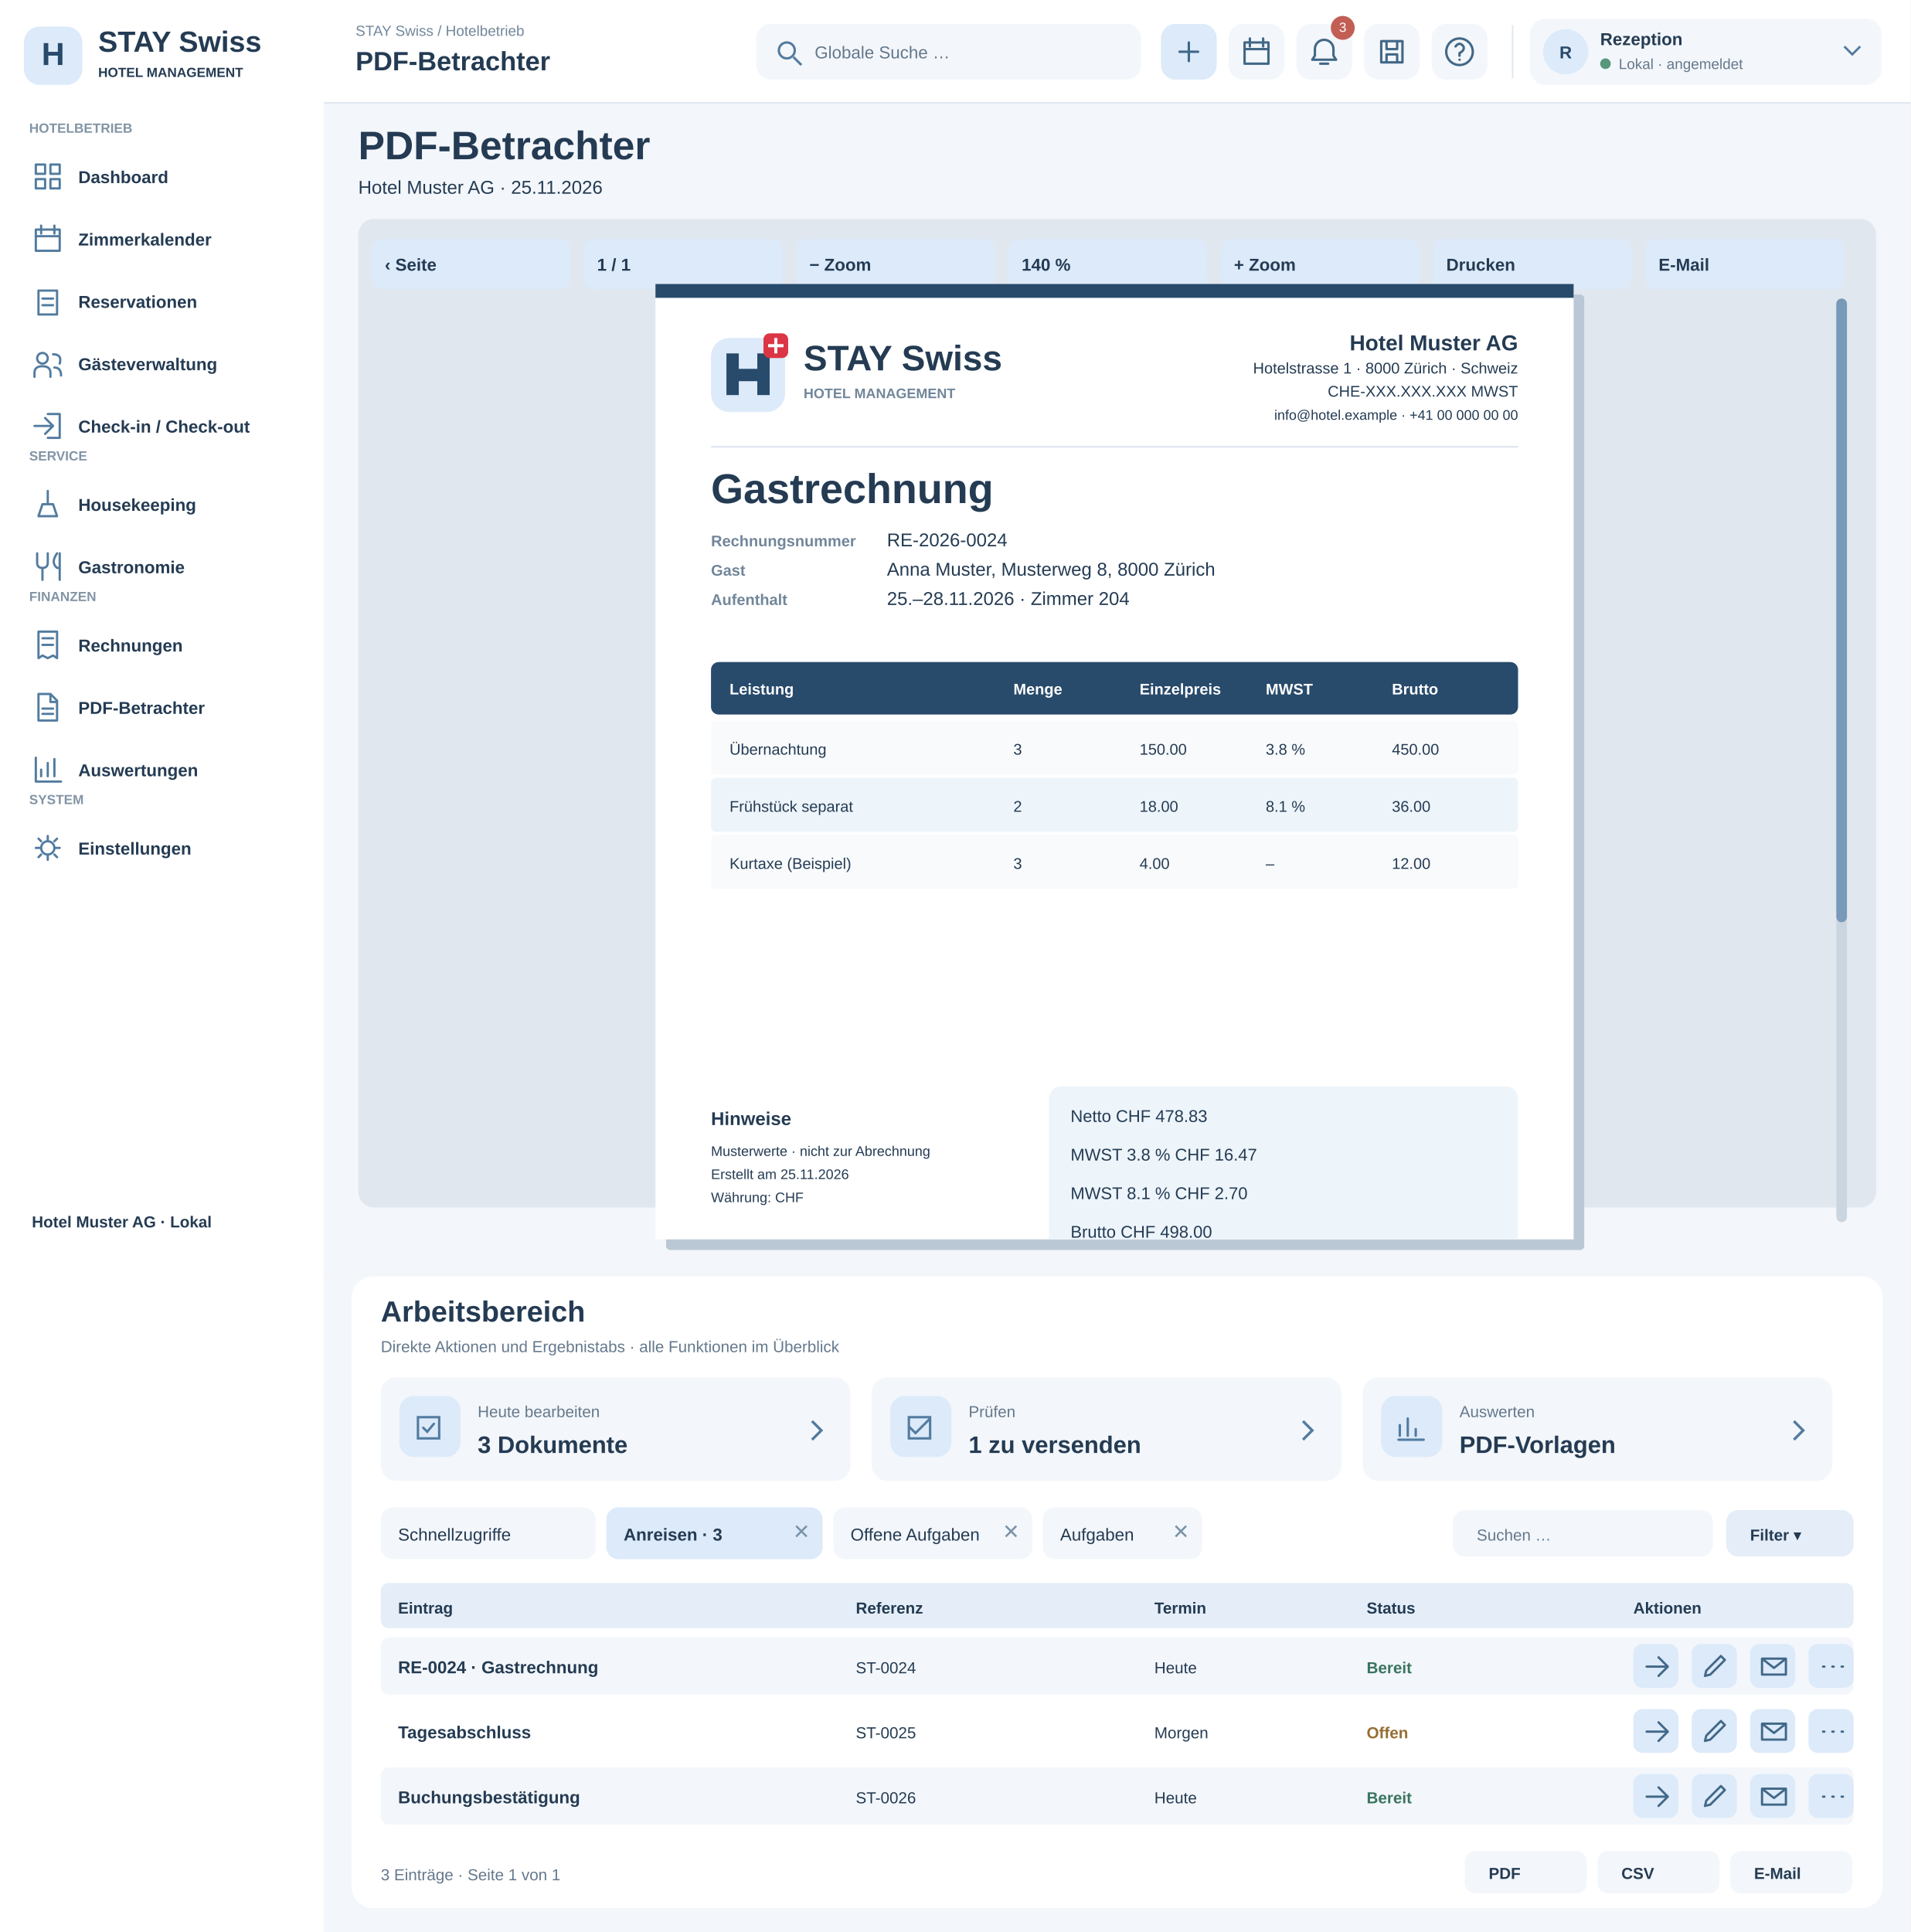
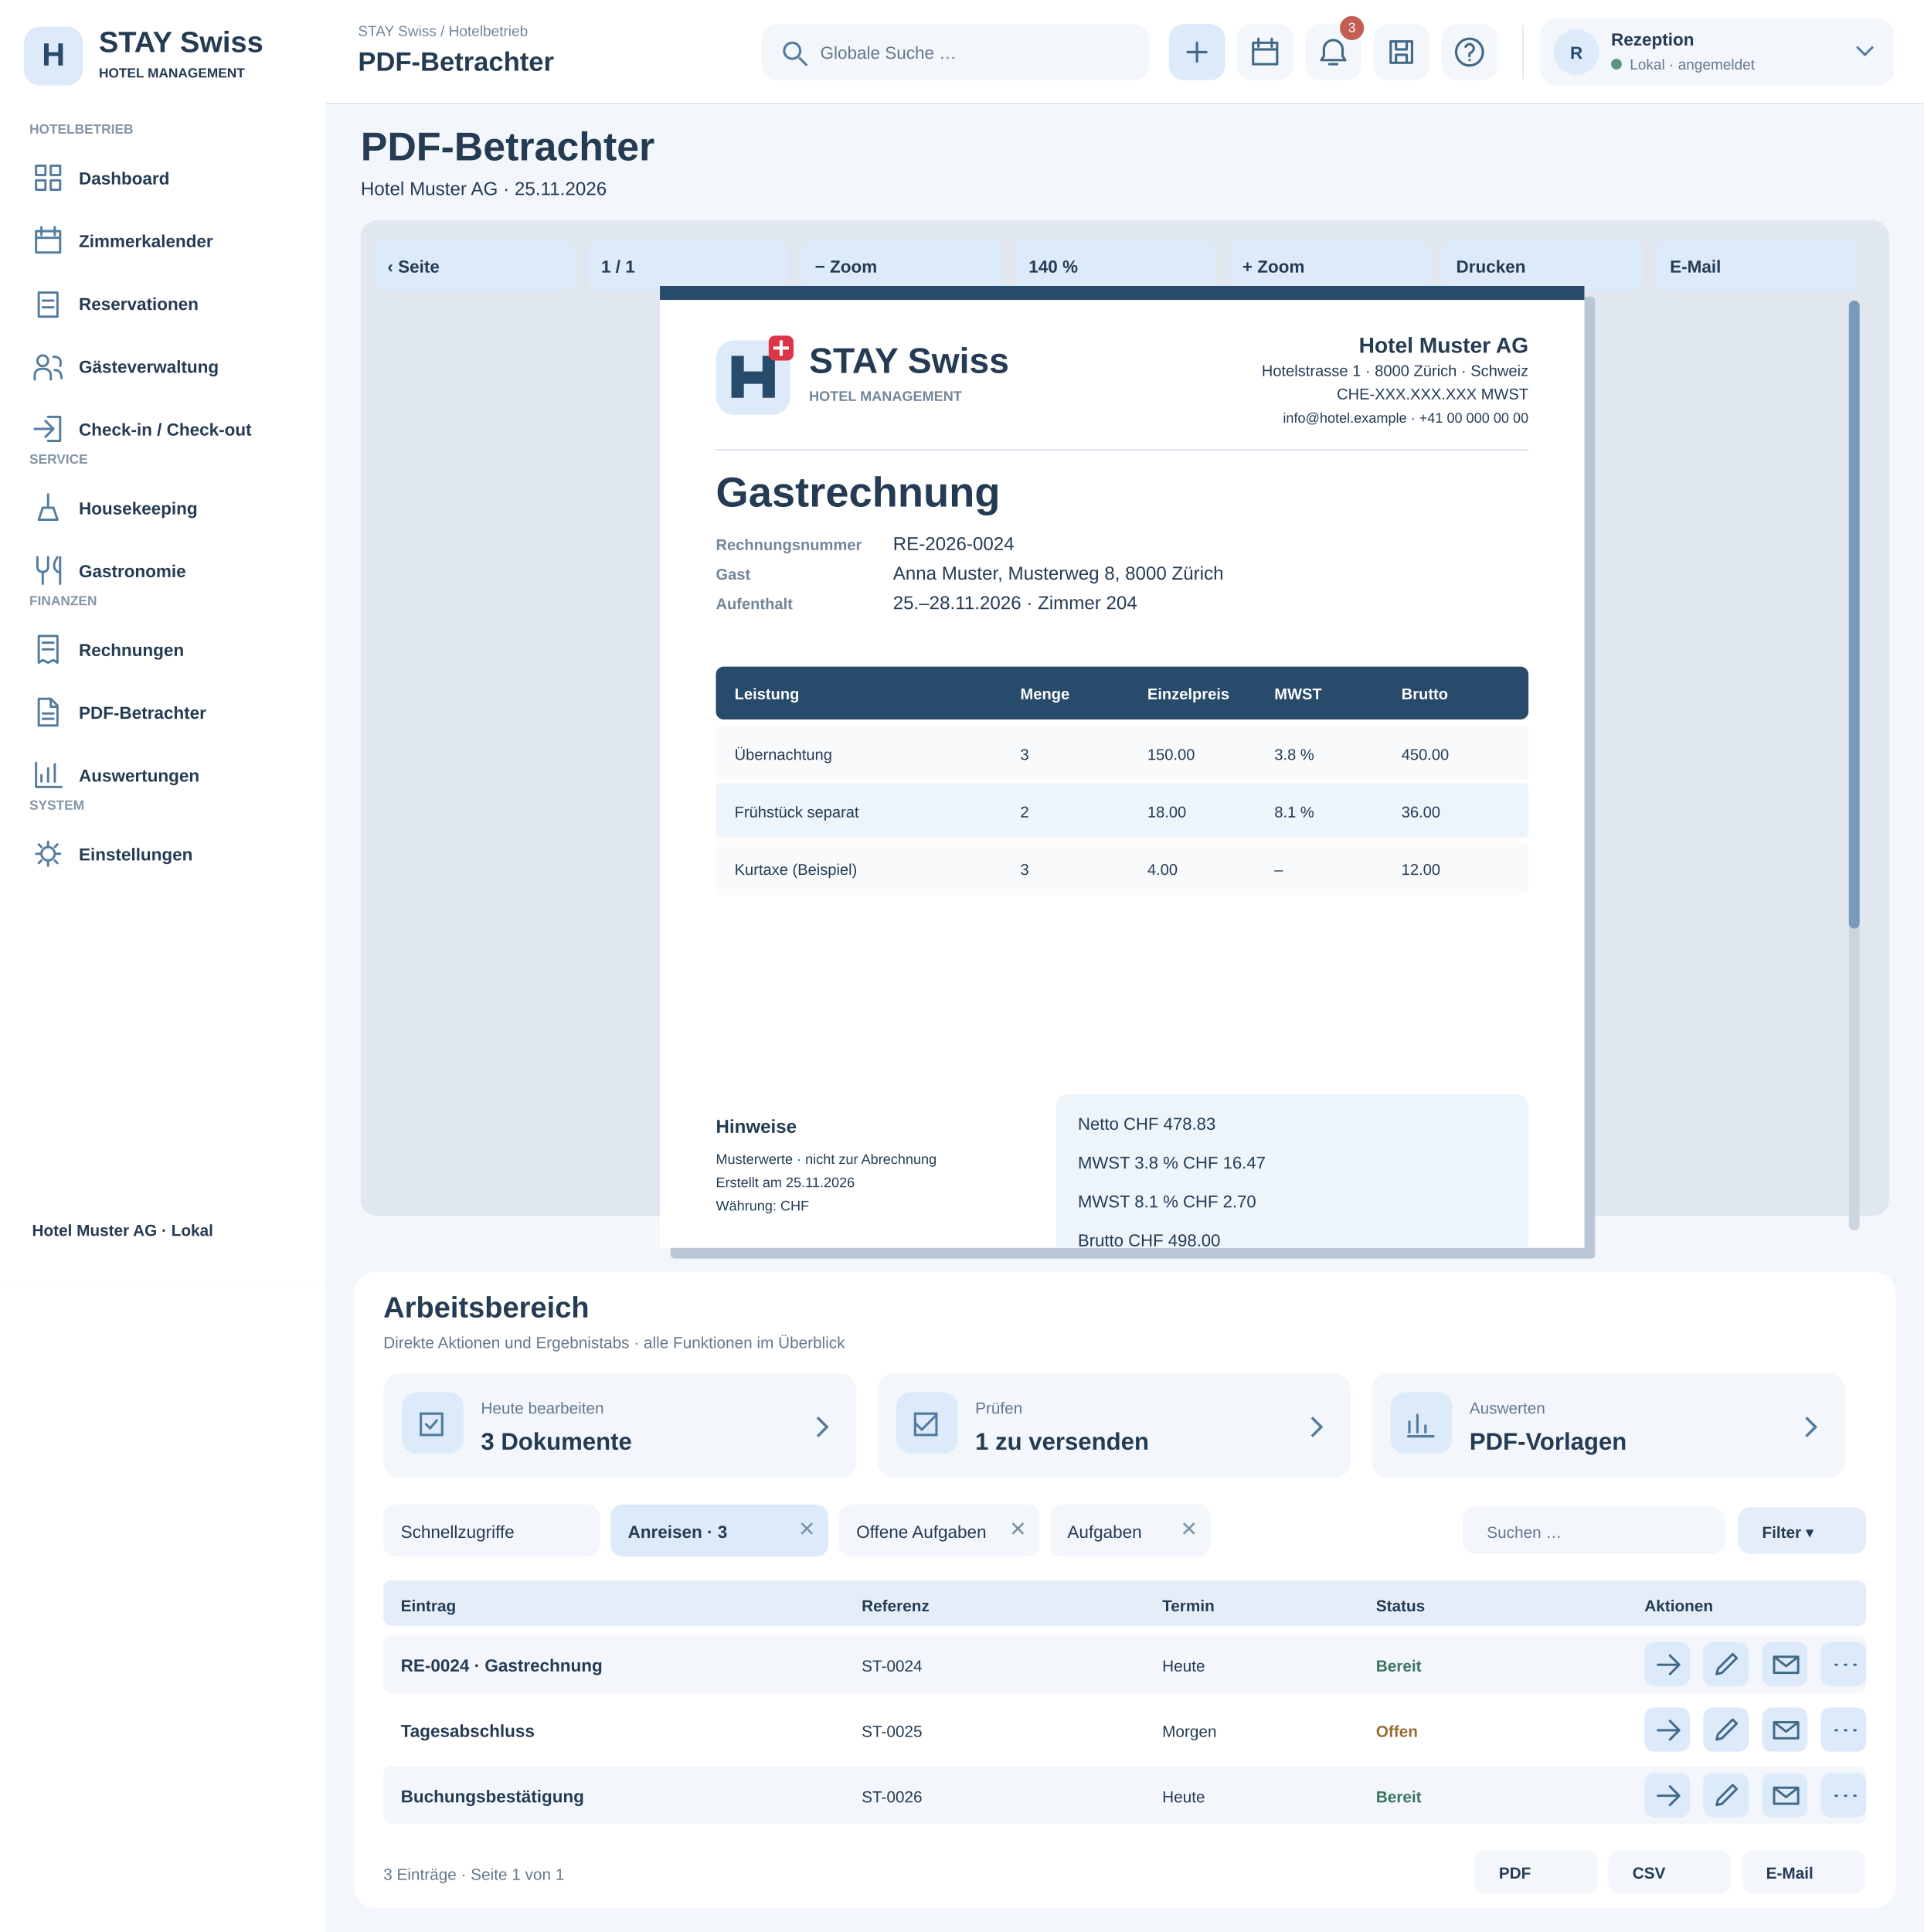
- <svg xmlns="http://www.w3.org/2000/svg" width="1440" height="1456" viewBox="0 0 1440 1456">
+ <svg xmlns="http://www.w3.org/2000/svg" width="1440" height="1446" viewBox="0 0 1440 1446">
  <rect x="0" y="0" width="1440" height="960" fill="#f3f6fa" rx="0" />
  <rect x="0" y="0" width="244" height="960" fill="#fff" rx="0" />
  <rect x="18" y="20" width="44" height="44" fill="#dceafa" rx="12" />
  <text x="40" y="49" font-family="Arial,sans-serif" font-size="24" font-weight="700" fill="#284a6b" text-anchor="middle">H</text>
  <text x="74" y="39" font-family="Arial,sans-serif" font-size="22" font-weight="700" fill="#243b53" text-anchor="start">STAY Swiss</text>
  <text x="74" y="58" font-family="Arial,sans-serif" font-size="10" font-weight="600" fill="#243b53" text-anchor="start">HOTEL MANAGEMENT</text>
  <text x="22" y="100" font-family="Arial,sans-serif" font-size="10" font-weight="700" fill="#8294a5" text-anchor="start">HOTELBETRIEB</text>
  <rect x="12" y="112" width="220" height="42" fill="#fff" rx="9" />
  <g transform="translate(24,121)" fill="none" stroke="#527b9f" stroke-width="1.7" stroke-linecap="round" stroke-linejoin="round">
    <path d="M3 3h7v7H3zM14 3h7v7h-7zM3 14h7v7H3zM14 14h7v7h-7z" />
  </g>
  <text x="59" y="138" font-family="Arial,sans-serif" font-size="13" font-weight="600" fill="#243b53" text-anchor="start">Dashboard</text>
  <rect x="12" y="159" width="220" height="42" fill="#fff" rx="9" />
  <g transform="translate(24,168)" fill="none" stroke="#527b9f" stroke-width="1.7" stroke-linecap="round" stroke-linejoin="round">
    <path d="M3 5h18v16H3zM7 2v6M17 2v6M3 10h18" />
  </g>
  <text x="59" y="185" font-family="Arial,sans-serif" font-size="13" font-weight="600" fill="#243b53" text-anchor="start">Zimmerkalender</text>
  <rect x="12" y="206" width="220" height="42" fill="#fff" rx="9" />
  <g transform="translate(24,215)" fill="none" stroke="#527b9f" stroke-width="1.7" stroke-linecap="round" stroke-linejoin="round">
    <path d="M5 4h14v18H5zM8 10h8M8 15h8" />
  </g>
  <text x="59" y="232" font-family="Arial,sans-serif" font-size="13" font-weight="600" fill="#243b53" text-anchor="start">Reservationen</text>
  <rect x="12" y="253" width="220" height="42" fill="#fff" rx="9" />
  <g transform="translate(24,262)" fill="none" stroke="#527b9f" stroke-width="1.7" stroke-linecap="round" stroke-linejoin="round">
    <path d="M8 12a4 4 0 1 0 0-8a4 4 0 1 0 0 8M2 22v-3q0-5 6-5t6 5v3M16 5q7 0 5 7M17 15q5 0 5 6" />
  </g>
  <text x="59" y="279" font-family="Arial,sans-serif" font-size="13" font-weight="600" fill="#243b53" text-anchor="start">Gästeverwaltung</text>
  <rect x="12" y="300" width="220" height="42" fill="#fff" rx="9" />
  <g transform="translate(24,309)" fill="none" stroke="#527b9f" stroke-width="1.7" stroke-linecap="round" stroke-linejoin="round">
    <path d="M12 3h9v18h-9M2 12h14M10 6l6 6-6 6" />
  </g>
  <text x="59" y="326" font-family="Arial,sans-serif" font-size="13" font-weight="600" fill="#243b53" text-anchor="start">Check-in / Check-out</text>
  <text x="22" y="347" font-family="Arial,sans-serif" font-size="10" font-weight="700" fill="#8294a5" text-anchor="start">SERVICE</text>
  <rect x="12" y="359" width="220" height="42" fill="#fff" rx="9" />
  <g transform="translate(24,368)" fill="none" stroke="#527b9f" stroke-width="1.7" stroke-linecap="round" stroke-linejoin="round">
    <path d="M5 21h14l-3-9H8zM12 12V2" />
  </g>
  <text x="59" y="385" font-family="Arial,sans-serif" font-size="13" font-weight="600" fill="#243b53" text-anchor="start">Housekeeping</text>
  <rect x="12" y="406" width="220" height="42" fill="#fff" rx="9" />
  <g transform="translate(24,415)" fill="none" stroke="#527b9f" stroke-width="1.7" stroke-linecap="round" stroke-linejoin="round">
    <path d="M4 2v7q0 4 4 4t4-4V2M8 13v9M19 2q-5 7 0 11h2M21 2v20" />
  </g>
  <text x="59" y="432" font-family="Arial,sans-serif" font-size="13" font-weight="600" fill="#243b53" text-anchor="start">Gastronomie</text>
  <text x="22" y="453" font-family="Arial,sans-serif" font-size="10" font-weight="700" fill="#8294a5" text-anchor="start">FINANZEN</text>
  <rect x="12" y="465" width="220" height="42" fill="#fff" rx="9" />
  <g transform="translate(24,474)" fill="none" stroke="#527b9f" stroke-width="1.7" stroke-linecap="round" stroke-linejoin="round">
    <path d="M5 2h14v20l-3-2-4 2-4-2-3 2zM8 7h8M8 12h8" />
  </g>
  <text x="59" y="491" font-family="Arial,sans-serif" font-size="13" font-weight="600" fill="#243b53" text-anchor="start">Rechnungen</text>
  <rect x="12" y="512" width="220" height="42" fill="#fff" rx="9" />
  <g transform="translate(24,521)" fill="none" stroke="#527b9f" stroke-width="1.7" stroke-linecap="round" stroke-linejoin="round">
    <path d="M5 2h9l5 5v15H5zM14 2v6h5M8 13h8M8 17h8" />
  </g>
  <text x="59" y="538" font-family="Arial,sans-serif" font-size="13" font-weight="600" fill="#243b53" text-anchor="start">PDF-Betrachter</text>
  <rect x="12" y="559" width="220" height="42" fill="#fff" rx="9" />
  <g transform="translate(24,568)" fill="none" stroke="#527b9f" stroke-width="1.7" stroke-linecap="round" stroke-linejoin="round">
    <path d="M3 3v18h19M7 17v-5M12 17V7M17 17V4" />
  </g>
  <text x="59" y="585" font-family="Arial,sans-serif" font-size="13" font-weight="600" fill="#243b53" text-anchor="start">Auswertungen</text>
  <text x="22" y="606" font-family="Arial,sans-serif" font-size="10" font-weight="700" fill="#8294a5" text-anchor="start">SYSTEM</text>
  <rect x="12" y="618" width="220" height="42" fill="#fff" rx="9" />
  <g transform="translate(24,627)" fill="none" stroke="#527b9f" stroke-width="1.7" stroke-linecap="round" stroke-linejoin="round">
    <path d="M12 3v3M12 18v3M3 12h3M18 12h3M5 5l2 2M17 17l2 2M5 19l2-2M17 7l2-2M12 7a5 5 0 1 0 0 10a5 5 0 1 0 0-10" />
  </g>
  <text x="59" y="644" font-family="Arial,sans-serif" font-size="13" font-weight="600" fill="#243b53" text-anchor="start">Einstellungen</text>
  <text x="24" y="925" font-family="Arial,sans-serif" font-size="12" font-weight="600" fill="#243b53" text-anchor="start">Hotel Muster AG · Lokal</text>
  <text x="270" y="120" font-family="Arial" font-size="30" font-weight="700" fill="#243b53">PDF-Betrachter</text>
  <text x="270" y="146" font-family="Arial" font-size="14" font-weight="400" fill="#243b53">Hotel Muster AG · 25.11.2026</text>
  <rect x="270" y="165" width="1144" height="745" rx="12" fill="#e1e7ee" />
  <rect x="280" y="180" width="150" height="38" rx="8" fill="#dceafa" />
  <text x="290" y="204" font-family="Arial" font-size="13" font-weight="700" fill="#243b53">‹ Seite</text>
  <rect x="440" y="180" width="150" height="38" rx="8" fill="#dceafa" />
  <text x="450" y="204" font-family="Arial" font-size="13" font-weight="700" fill="#243b53">1 / 1</text>
  <rect x="600" y="180" width="150" height="38" rx="8" fill="#dceafa" />
  <text x="610" y="204" font-family="Arial" font-size="13" font-weight="700" fill="#243b53">− Zoom</text>
  <rect x="760" y="180" width="150" height="38" rx="8" fill="#dceafa" />
  <text x="770" y="204" font-family="Arial" font-size="13" font-weight="700" fill="#243b53">140 %</text>
  <rect x="920" y="180" width="150" height="38" rx="8" fill="#dceafa" />
  <text x="930" y="204" font-family="Arial" font-size="13" font-weight="700" fill="#243b53">+ Zoom</text>
  <rect x="1080" y="180" width="150" height="38" rx="8" fill="#dceafa" />
  <text x="1090" y="204" font-family="Arial" font-size="13" font-weight="700" fill="#243b53">Drucken</text>
  <rect x="1240" y="180" width="150" height="38" rx="8" fill="#dceafa" />
  <text x="1250" y="204" font-family="Arial" font-size="13" font-weight="700" fill="#243b53">E-Mail</text>
  <g id="original-invoice">
    <rect x="502" y="222" width="692" height="720" rx="3" fill="#bac8d5" />
    <svg x="494" y="214" width="692" height="720" viewBox="0 0 595 842" preserveAspectRatio="xMidYMin slice">
      <rect x="0" y="0" width="595" height="842" rx="0" fill="#fff" />
      <rect x="0" y="0" width="595" height="9" rx="0" fill="#284a6b" />
      <rect x="36" y="35" width="48" height="48" rx="12" fill="#dceafa" />
      <path d="M46 72V45H54V55H66V45H74V72H66V63H54V72Z" fill="#284a6b" />
      <rect x="70" y="32" width="16" height="16" rx="4" fill="#dc3545" />
      <path d="M78 35v10m-5-5h10" stroke="white" stroke-width="2" />
      <text x="96" y="56" font-family="Arial,sans-serif" font-size="23" font-weight="700" fill="#243b53" text-anchor="start">STAY Swiss</text>
      <text x="96" y="74" font-family="Arial,sans-serif" font-size="9" font-weight="700" fill="#71869a" text-anchor="start">HOTEL MANAGEMENT</text>
      <text x="559" y="43" font-family="Arial,sans-serif" font-size="14" font-weight="700" fill="#243b53" text-anchor="end">Hotel Muster AG</text>
      <text x="559" y="58" font-family="Arial,sans-serif" font-size="10" font-weight="400" fill="#243b53" text-anchor="end">Hotelstrasse 1 · 8000 Zürich · Schweiz</text>
      <text x="559" y="73" font-family="Arial,sans-serif" font-size="10" font-weight="400" fill="#243b53" text-anchor="end">CHE-XXX.XXX.XXX MWST</text>
      <text x="559" y="88" font-family="Arial,sans-serif" font-size="9" font-weight="400" fill="#243b53" text-anchor="end">info@hotel.example · +41 00 000 00 00</text>
      <rect x="36" y="105" width="523" height="1" rx="0" fill="#dce5ee" />
      <text x="36" y="142" font-family="Arial,sans-serif" font-size="27" font-weight="700" fill="#243b53" text-anchor="start">Gastrechnung</text>
      <text x="36" y="170" font-family="Arial,sans-serif" font-size="10" font-weight="700" fill="#71869a" text-anchor="start">Rechnungsnummer</text>
      <text x="150" y="170" font-family="Arial,sans-serif" font-size="12" font-weight="400" fill="#243b53" text-anchor="start">RE-2026-0024</text>
      <text x="36" y="189" font-family="Arial,sans-serif" font-size="10" font-weight="700" fill="#71869a" text-anchor="start">Gast</text>
      <text x="150" y="189" font-family="Arial,sans-serif" font-size="12" font-weight="400" fill="#243b53" text-anchor="start">Anna Muster, Musterweg 8, 8000 Zürich</text>
      <text x="36" y="208" font-family="Arial,sans-serif" font-size="10" font-weight="700" fill="#71869a" text-anchor="start">Aufenthalt</text>
      <text x="150" y="208" font-family="Arial,sans-serif" font-size="12" font-weight="400" fill="#243b53" text-anchor="start">25.–28.11.2026 · Zimmer 204</text>
      <rect x="36" y="245" width="523" height="34" rx="5" fill="#284a6b" />
      <text x="48" y="266" font-family="Arial,sans-serif" font-size="10" font-weight="700" fill="#fff" text-anchor="start">Leistung</text>
      <text x="231.96" y="266" font-family="Arial,sans-serif" font-size="10" font-weight="700" fill="#fff" text-anchor="start">Menge</text>
      <text x="313.72" y="266" font-family="Arial,sans-serif" font-size="10" font-weight="700" fill="#fff" text-anchor="start">Einzelpreis</text>
      <text x="395.48" y="266" font-family="Arial,sans-serif" font-size="10" font-weight="700" fill="#fff" text-anchor="start">MWST</text>
      <text x="477.24" y="266" font-family="Arial,sans-serif" font-size="10" font-weight="700" fill="#fff" text-anchor="start">Brutto</text>
      <rect x="36" y="283" width="523" height="35" rx="3" fill="#f8fafc" />
      <text x="48" y="305" font-family="Arial,sans-serif" font-size="10" font-weight="400" fill="#243b53" text-anchor="start">Übernachtung</text>
      <text x="231.96" y="305" font-family="Arial,sans-serif" font-size="10" font-weight="400" fill="#243b53" text-anchor="start">3</text>
      <text x="313.72" y="305" font-family="Arial,sans-serif" font-size="10" font-weight="400" fill="#243b53" text-anchor="start">150.00</text>
      <text x="395.48" y="305" font-family="Arial,sans-serif" font-size="10" font-weight="400" fill="#243b53" text-anchor="start">3.8 %</text>
      <text x="477.24" y="305" font-family="Arial,sans-serif" font-size="10" font-weight="400" fill="#243b53" text-anchor="start">450.00</text>
      <rect x="36" y="320" width="523" height="35" rx="3" fill="#edf4fa" />
      <text x="48" y="342" font-family="Arial,sans-serif" font-size="10" font-weight="400" fill="#243b53" text-anchor="start">Frühstück separat</text>
      <text x="231.96" y="342" font-family="Arial,sans-serif" font-size="10" font-weight="400" fill="#243b53" text-anchor="start">2</text>
      <text x="313.72" y="342" font-family="Arial,sans-serif" font-size="10" font-weight="400" fill="#243b53" text-anchor="start">18.00</text>
      <text x="395.48" y="342" font-family="Arial,sans-serif" font-size="10" font-weight="400" fill="#243b53" text-anchor="start">8.1 %</text>
      <text x="477.24" y="342" font-family="Arial,sans-serif" font-size="10" font-weight="400" fill="#243b53" text-anchor="start">36.00</text>
      <rect x="36" y="357" width="523" height="35" rx="3" fill="#f8fafc" />
      <text x="48" y="379" font-family="Arial,sans-serif" font-size="10" font-weight="400" fill="#243b53" text-anchor="start">Kurtaxe (Beispiel)</text>
      <text x="231.96" y="379" font-family="Arial,sans-serif" font-size="10" font-weight="400" fill="#243b53" text-anchor="start">3</text>
      <text x="313.72" y="379" font-family="Arial,sans-serif" font-size="10" font-weight="400" fill="#243b53" text-anchor="start">4.00</text>
      <text x="395.48" y="379" font-family="Arial,sans-serif" font-size="10" font-weight="400" fill="#243b53" text-anchor="start">–</text>
      <text x="477.24" y="379" font-family="Arial,sans-serif" font-size="10" font-weight="400" fill="#243b53" text-anchor="start">12.00</text>
      <rect x="255" y="520" width="304" height="168" rx="8" fill="#edf4fa" />
      <text x="269" y="543" font-family="Arial,sans-serif" font-size="11" font-weight="400" fill="#243b53" text-anchor="start">Netto CHF 478.83</text>
      <text x="269" y="568" font-family="Arial,sans-serif" font-size="11" font-weight="400" fill="#243b53" text-anchor="start">MWST 3.8 % CHF 16.47</text>
      <text x="269" y="593" font-family="Arial,sans-serif" font-size="11" font-weight="400" fill="#243b53" text-anchor="start">MWST 8.1 % CHF 2.70</text>
      <text x="269" y="618" font-family="Arial,sans-serif" font-size="11" font-weight="400" fill="#243b53" text-anchor="start">Brutto CHF 498.00</text>
      <text x="269" y="643" font-family="Arial,sans-serif" font-size="11" font-weight="400" fill="#243b53" text-anchor="start">Bezahlt CHF 100.00</text>
      <text x="269" y="668" font-family="Arial,sans-serif" font-size="14" font-weight="700" fill="#243b53" text-anchor="start">Offen CHF 398.00</text>
      <text x="36" y="545" font-family="Arial,sans-serif" font-size="12" font-weight="700" fill="#243b53" text-anchor="start">Hinweise</text>
      <text x="36" y="565" font-family="Arial,sans-serif" font-size="9" font-weight="400" fill="#243b53" text-anchor="start">Musterwerte · nicht zur Abrechnung</text>
      <text x="36" y="580" font-family="Arial,sans-serif" font-size="9" font-weight="400" fill="#243b53" text-anchor="start">Erstellt am 25.11.2026</text>
      <text x="36" y="595" font-family="Arial,sans-serif" font-size="9" font-weight="400" fill="#243b53" text-anchor="start">Währung: CHF</text>
      <rect x="36" y="755" width="523" height="1" rx="0" fill="#dce5ee" />
      <text x="36" y="775" font-family="Arial,sans-serif" font-size="10" font-weight="700" fill="#243b53" text-anchor="start">Hotel Muster AG · STAY Swiss</text>
      <text x="36" y="792" font-family="Arial,sans-serif" font-size="9" font-weight="400" fill="#243b53" text-anchor="start">Vertraulich · Beispieldokument</text>
      <text x="559" y="792" font-family="Arial,sans-serif" font-size="9" font-weight="400" fill="#243b53" text-anchor="end">Seite 1 / 1</text>
    </svg>
    <g>
      <rect x="1384" y="225" width="8" height="696" rx="4" fill="#cbd5df" />
      <rect x="1384" y="225" width="8" height="470" rx="4" fill="#7899b8" />
    </g>
  </g>
  <g id="premium-header">
    <style>.header-action:hover rect,.header-action:focus rect{fill:#c5dff4}.header-action{cursor:pointer}.header-action:focus{outline:none}</style>
    <rect x="244" y="0" width="1196" height="78" fill="#fff" />
    <path d="M244 77.5H1440" stroke="#dce5ee" />
    <text x="268" y="27" font-family="Arial" font-size="11" fill="#71869a">STAY Swiss / Hotelbetrieb</text>
    <text x="268" y="53" font-family="Arial" font-size="20" font-weight="700" fill="#243b53">PDF-Betrachter</text>
    <g class="header-action" tabindex="0" aria-label="Globale Suche">
      <rect x="570" y="18" width="290" height="42" rx="11" fill="#f3f6fa" />
      <g transform="translate(584,29)" stroke="#527b9f" fill="none" stroke-width="1.8">
        <circle cx="9" cy="9" r="6" />
        <path d="M14 14l6 6" />
      </g>
      <text x="614" y="44" font-family="Arial" font-size="13" fill="#64788c">Globale Suche …</text>
    </g>
    <g class="header-action" tabindex="0" aria-label="Neue Reservation">
      <rect x="875" y="18" width="42" height="42" rx="11" fill="#dceafa" />
      <g transform="translate(884,27)" stroke="#416887" fill="none" stroke-width="1.8" stroke-linecap="round" stroke-linejoin="round">
        <path d="M12 5v14M5 12h14" />
      </g>
    </g>
    <g class="header-action" tabindex="0" aria-label="Tageskalender">
      <rect x="926" y="18" width="42" height="42" rx="11" fill="#f3f6fa" />
      <g transform="translate(935,27)" stroke="#416887" fill="none" stroke-width="1.8" stroke-linecap="round" stroke-linejoin="round">
        <path d="M3 5h18v16H3zM7 2v6M17 2v6M3 10h18" />
      </g>
    </g>
    <g class="header-action" tabindex="0" aria-label="Benachrichtigungen">
      <rect x="977" y="18" width="42" height="42" rx="11" fill="#f3f6fa" />
      <g transform="translate(986,27)" stroke="#416887" fill="none" stroke-width="1.8" stroke-linecap="round" stroke-linejoin="round">
        <path d="M12 3a7 7 0 0 0-7 7v5l-2 3h18l-2-3v-5a7 7 0 0 0-7-7M9 21h6" />
      </g>
      <circle cx="1012" cy="21" r="9" fill="#c35e55" />
      <text x="1012" y="24" font-family="Arial" font-size="10" text-anchor="middle" fill="#fff">3</text>
    </g>
    <g class="header-action" tabindex="0" aria-label="Datensicherung">
      <rect x="1028" y="18" width="42" height="42" rx="11" fill="#f3f6fa" />
      <g transform="translate(1037,27)" stroke="#416887" fill="none" stroke-width="1.8" stroke-linecap="round" stroke-linejoin="round">
        <path d="M4 4h16v16H4zM8 4v6h8V4M8 20v-6h8v6" />
      </g>
    </g>
    <g class="header-action" tabindex="0" aria-label="Hilfe">
      <rect x="1079" y="18" width="42" height="42" rx="11" fill="#f3f6fa" />
      <g transform="translate(1088,27)" stroke="#416887" fill="none" stroke-width="1.8" stroke-linecap="round" stroke-linejoin="round">
        <path d="M12 2a10 10 0 1 0 0 20a10 10 0 1 0 0-20M9 8q3-4 6 0q1 3-3 5v2M12 18h.1" />
      </g>
    </g>
    <path d="M1140 19v40" stroke="#dce5ee" />
    <g class="header-action" tabindex="0" aria-label="Benutzerprofil und Abmelden">
      <rect x="1153" y="14" width="265" height="50" rx="12" fill="#f3f6fa" />
      <circle cx="1180" cy="39" r="17" fill="#dceafa" />
      <text x="1180" y="44" text-anchor="middle" font-family="Arial" font-size="13" font-weight="700" fill="#284a6b">R</text>
      <text x="1206" y="34" font-family="Arial" font-size="13" font-weight="700" fill="#243b53">Rezeption</text>
      <circle cx="1210" cy="48" r="4" fill="#58977b" />
      <text x="1220" y="52" font-family="Arial" font-size="11" fill="#64788c">Lokal · angemeldet</text>
      <path d="M1390 35l6 6 6-6" fill="none" stroke="#527b9f" stroke-width="1.7" />
    </g>
  </g>
-   <rect x="0" y="960" width="1440" height="496" fill="#f3f6fa" />
-   <rect x="0" y="960" width="244" height="496" fill="#fff" />
-   <g transform="translate(0,18)">
+   <rect x="0" y="960" width="1440" height="486" fill="#f3f6fa" />
+   <rect x="0" y="960" width="244" height="486" fill="#fff" />
+   <g transform="translate(0,8)">
    <g id="arbeitsbereich-premium" aria-label="Arbeitsbereich pdf-betrachter">
      <rect x="265" y="944" width="1154" height="476" rx="16" fill="#fff" />
      <text x="287" y="978" font-family="Arial,sans-serif" font-size="22" font-weight="700" fill="#243b53">Arbeitsbereich</text>
      <text x="287" y="1001" font-family="Arial,sans-serif" font-size="12" font-weight="400" fill="#64788c">Direkte Aktionen und Ergebnistabs · alle Funktionen im Überblick</text>
      <g tabindex="0">
        <rect x="287" y="1020" width="354" height="78" rx="12" fill="#f3f6fa" />
        <rect x="301" y="1034" width="46" height="46" rx="11" fill="#dceafa" />
        <g transform="translate(311,1046)" stroke="#527b9f" stroke-width="1.8" fill="none" stroke-linecap="round">
          <path d="M8 12l3 3 5-6M4 4h16v16H4z" />
        </g>
        <text x="360" y="1050" font-family="Arial,sans-serif" font-size="12" font-weight="400" fill="#64788c">Heute bearbeiten</text>
        <text x="360" y="1077" font-family="Arial,sans-serif" font-size="18" font-weight="700" fill="#243b53">3 Dokumente</text>
        <path d="M612 1053l7 7-7 7" fill="none" stroke="#527b9f" stroke-width="2" />
      </g>
      <g tabindex="0">
        <rect x="657" y="1020" width="354" height="78" rx="12" fill="#f3f6fa" />
        <rect x="671" y="1034" width="46" height="46" rx="11" fill="#dceafa" />
        <g transform="translate(681,1046)" stroke="#527b9f" stroke-width="1.8" fill="none" stroke-linecap="round">
          <path d="M4 11l5 5L20 5M4 4h16v16H4z" />
        </g>
        <text x="730" y="1050" font-family="Arial,sans-serif" font-size="12" font-weight="400" fill="#64788c">Prüfen</text>
        <text x="730" y="1077" font-family="Arial,sans-serif" font-size="18" font-weight="700" fill="#243b53">1 zu versenden</text>
        <path d="M982 1053l7 7-7 7" fill="none" stroke="#527b9f" stroke-width="2" />
      </g>
      <g tabindex="0">
        <rect x="1027" y="1020" width="354" height="78" rx="12" fill="#f3f6fa" />
        <rect x="1041" y="1034" width="46" height="46" rx="11" fill="#dceafa" />
        <g transform="translate(1051,1046)" stroke="#527b9f" stroke-width="1.8" fill="none" stroke-linecap="round">
          <path d="M4 18v-8M10 18V5M16 18v-5M3 21h19" />
        </g>
        <text x="1100" y="1050" font-family="Arial,sans-serif" font-size="12" font-weight="400" fill="#64788c">Auswerten</text>
        <text x="1100" y="1077" font-family="Arial,sans-serif" font-size="18" font-weight="700" fill="#243b53">PDF-Vorlagen</text>
        <path d="M1352 1053l7 7-7 7" fill="none" stroke="#527b9f" stroke-width="2" />
      </g>
      <g tabindex="0">
        <rect x="287" y="1118" width="162" height="39" rx="9" fill="#f3f6fa" />
        <text x="300" y="1143" font-family="Arial,sans-serif" font-size="13" font-weight="400" fill="#243b53">Schnellzugriffe</text>
      </g>
      <g tabindex="0">
        <rect x="457" y="1118" width="163" height="39" rx="9" fill="#dceafa" />
        <text x="470" y="1143" font-family="Arial,sans-serif" font-size="13" font-weight="700" fill="#243b53">Anreisen · 3</text>
        <path d="M600 1132l8 8m0-8l-8 8" stroke="#7892a8" stroke-width="1.5" />
      </g>
      <g tabindex="0">
        <rect x="628" y="1118" width="150" height="39" rx="9" fill="#f3f6fa" />
        <text x="641" y="1143" font-family="Arial,sans-serif" font-size="13" font-weight="400" fill="#243b53">Offene Aufgaben</text>
        <path d="M758 1132l8 8m0-8l-8 8" stroke="#7892a8" stroke-width="1.5" />
      </g>
      <g tabindex="0">
        <rect x="786" y="1118" width="120" height="39" rx="9" fill="#f3f6fa" />
        <text x="799" y="1143" font-family="Arial,sans-serif" font-size="13" font-weight="400" fill="#243b53">Aufgaben</text>
        <path d="M886 1132l8 8m0-8l-8 8" stroke="#7892a8" stroke-width="1.5" />
      </g>
      <rect x="1095" y="1120" width="196" height="35" rx="9" fill="#f3f6fa" />
      <text x="1113" y="1143" font-family="Arial,sans-serif" font-size="12" font-weight="400" fill="#64788c">Suchen …</text>
      <g tabindex="0">
        <rect x="1301" y="1120" width="96" height="35" rx="9" fill="#e5eef8" />
        <text x="1319" y="1143" font-family="Arial,sans-serif" font-size="12" font-weight="700" fill="#243b53">Filter ▾</text>
      </g>
      <rect x="287" y="1175" width="1110" height="34" rx="6" fill="#e5eef8" />
      <text x="300" y="1198" font-family="Arial,sans-serif" font-size="12" font-weight="700" fill="#243b53">Eintrag</text>
      <text x="645" y="1198" font-family="Arial,sans-serif" font-size="12" font-weight="700" fill="#243b53">Referenz</text>
      <text x="870" y="1198" font-family="Arial,sans-serif" font-size="12" font-weight="700" fill="#243b53">Termin</text>
      <text x="1030" y="1198" font-family="Arial,sans-serif" font-size="12" font-weight="700" fill="#243b53">Status</text>
      <text x="1231" y="1198" font-family="Arial,sans-serif" font-size="12" font-weight="700" fill="#243b53">Aktionen</text>
      <rect x="287" y="1216" width="1110" height="43" rx="6" fill="#f3f6fa" />
      <text x="300" y="1243" font-family="Arial,sans-serif" font-size="13" font-weight="700" fill="#243b53">RE-0024 · Gastrechnung</text>
      <text x="645" y="1243" font-family="Arial,sans-serif" font-size="12" font-weight="400" fill="#243b53">ST-0024</text>
      <text x="870" y="1243" font-family="Arial,sans-serif" font-size="12" font-weight="400" fill="#243b53">Heute</text>
      <text x="1030" y="1243" font-family="Arial,sans-serif" font-size="12" font-weight="700" fill="#39745f">Bereit</text>
      <g tabindex="0">
        <rect x="1231" y="1221" width="34" height="33" rx="7" fill="#dceafa" />
        <g transform="translate(1237,1226)" fill="none" stroke="#416887" stroke-width="1.7" stroke-linecap="round" stroke-linejoin="round">
          <path d="M4 12h16m-7-7l7 7-7 7" />
        </g>
      </g>
      <g tabindex="0">
        <rect x="1275" y="1221" width="34" height="33" rx="7" fill="#dceafa" />
        <g transform="translate(1281,1226)" fill="none" stroke="#416887" stroke-width="1.7" stroke-linecap="round" stroke-linejoin="round">
          <path d="M4 19l4-1 11-11-3-3L5 15z" />
        </g>
      </g>
      <g tabindex="0">
        <rect x="1319" y="1221" width="34" height="33" rx="7" fill="#dceafa" />
        <g transform="translate(1325,1226)" fill="none" stroke="#416887" stroke-width="1.7" stroke-linecap="round" stroke-linejoin="round">
          <path d="M3 6h18v12H3zM3 6l9 7 9-7" />
        </g>
      </g>
      <g tabindex="0">
        <rect x="1363" y="1221" width="34" height="33" rx="7" fill="#dceafa" />
        <g transform="translate(1369,1226)" fill="none" stroke="#416887" stroke-width="1.7" stroke-linecap="round" stroke-linejoin="round">
          <path d="M5 12h1m6 0h1m6 0h1" />
        </g>
      </g>
      <rect x="287" y="1265" width="1110" height="43" rx="6" fill="#fff" />
      <text x="300" y="1292" font-family="Arial,sans-serif" font-size="13" font-weight="700" fill="#243b53">Tagesabschluss</text>
      <text x="645" y="1292" font-family="Arial,sans-serif" font-size="12" font-weight="400" fill="#243b53">ST-0025</text>
      <text x="870" y="1292" font-family="Arial,sans-serif" font-size="12" font-weight="400" fill="#243b53">Morgen</text>
      <text x="1030" y="1292" font-family="Arial,sans-serif" font-size="12" font-weight="700" fill="#956d33">Offen</text>
      <g tabindex="0">
        <rect x="1231" y="1270" width="34" height="33" rx="7" fill="#dceafa" />
        <g transform="translate(1237,1275)" fill="none" stroke="#416887" stroke-width="1.7" stroke-linecap="round" stroke-linejoin="round">
          <path d="M4 12h16m-7-7l7 7-7 7" />
        </g>
      </g>
      <g tabindex="0">
        <rect x="1275" y="1270" width="34" height="33" rx="7" fill="#dceafa" />
        <g transform="translate(1281,1275)" fill="none" stroke="#416887" stroke-width="1.7" stroke-linecap="round" stroke-linejoin="round">
          <path d="M4 19l4-1 11-11-3-3L5 15z" />
        </g>
      </g>
      <g tabindex="0">
        <rect x="1319" y="1270" width="34" height="33" rx="7" fill="#dceafa" />
        <g transform="translate(1325,1275)" fill="none" stroke="#416887" stroke-width="1.7" stroke-linecap="round" stroke-linejoin="round">
          <path d="M3 6h18v12H3zM3 6l9 7 9-7" />
        </g>
      </g>
      <g tabindex="0">
        <rect x="1363" y="1270" width="34" height="33" rx="7" fill="#dceafa" />
        <g transform="translate(1369,1275)" fill="none" stroke="#416887" stroke-width="1.7" stroke-linecap="round" stroke-linejoin="round">
          <path d="M5 12h1m6 0h1m6 0h1" />
        </g>
      </g>
      <rect x="287" y="1314" width="1110" height="43" rx="6" fill="#f3f6fa" />
      <text x="300" y="1341" font-family="Arial,sans-serif" font-size="13" font-weight="700" fill="#243b53">Buchungsbestätigung</text>
      <text x="645" y="1341" font-family="Arial,sans-serif" font-size="12" font-weight="400" fill="#243b53">ST-0026</text>
      <text x="870" y="1341" font-family="Arial,sans-serif" font-size="12" font-weight="400" fill="#243b53">Heute</text>
      <text x="1030" y="1341" font-family="Arial,sans-serif" font-size="12" font-weight="700" fill="#39745f">Bereit</text>
      <g tabindex="0">
        <rect x="1231" y="1319" width="34" height="33" rx="7" fill="#dceafa" />
        <g transform="translate(1237,1324)" fill="none" stroke="#416887" stroke-width="1.7" stroke-linecap="round" stroke-linejoin="round">
          <path d="M4 12h16m-7-7l7 7-7 7" />
        </g>
      </g>
      <g tabindex="0">
        <rect x="1275" y="1319" width="34" height="33" rx="7" fill="#dceafa" />
        <g transform="translate(1281,1324)" fill="none" stroke="#416887" stroke-width="1.7" stroke-linecap="round" stroke-linejoin="round">
          <path d="M4 19l4-1 11-11-3-3L5 15z" />
        </g>
      </g>
      <g tabindex="0">
        <rect x="1319" y="1319" width="34" height="33" rx="7" fill="#dceafa" />
        <g transform="translate(1325,1324)" fill="none" stroke="#416887" stroke-width="1.7" stroke-linecap="round" stroke-linejoin="round">
          <path d="M3 6h18v12H3zM3 6l9 7 9-7" />
        </g>
      </g>
      <g tabindex="0">
        <rect x="1363" y="1319" width="34" height="33" rx="7" fill="#dceafa" />
        <g transform="translate(1369,1324)" fill="none" stroke="#416887" stroke-width="1.7" stroke-linecap="round" stroke-linejoin="round">
          <path d="M5 12h1m6 0h1m6 0h1" />
        </g>
      </g>
      <text x="287" y="1399" font-family="Arial,sans-serif" font-size="12" font-weight="400" fill="#64788c">3 Einträge · Seite 1 von 1</text>
      <g tabindex="0">
        <rect x="1104" y="1377" width="92" height="32" rx="8" fill="#f3f6fa" />
        <text x="1122" y="1398" font-family="Arial,sans-serif" font-size="12" font-weight="700" fill="#243b53">PDF</text>
      </g>
      <g tabindex="0">
        <rect x="1204" y="1377" width="92" height="32" rx="8" fill="#f3f6fa" />
        <text x="1222" y="1398" font-family="Arial,sans-serif" font-size="12" font-weight="700" fill="#243b53">CSV</text>
      </g>
      <g tabindex="0">
        <rect x="1304" y="1377" width="92" height="32" rx="8" fill="#f3f6fa" />
        <text x="1322" y="1398" font-family="Arial,sans-serif" font-size="12" font-weight="700" fill="#243b53">E-Mail</text>
      </g>
    </g>
  </g>
</svg>
